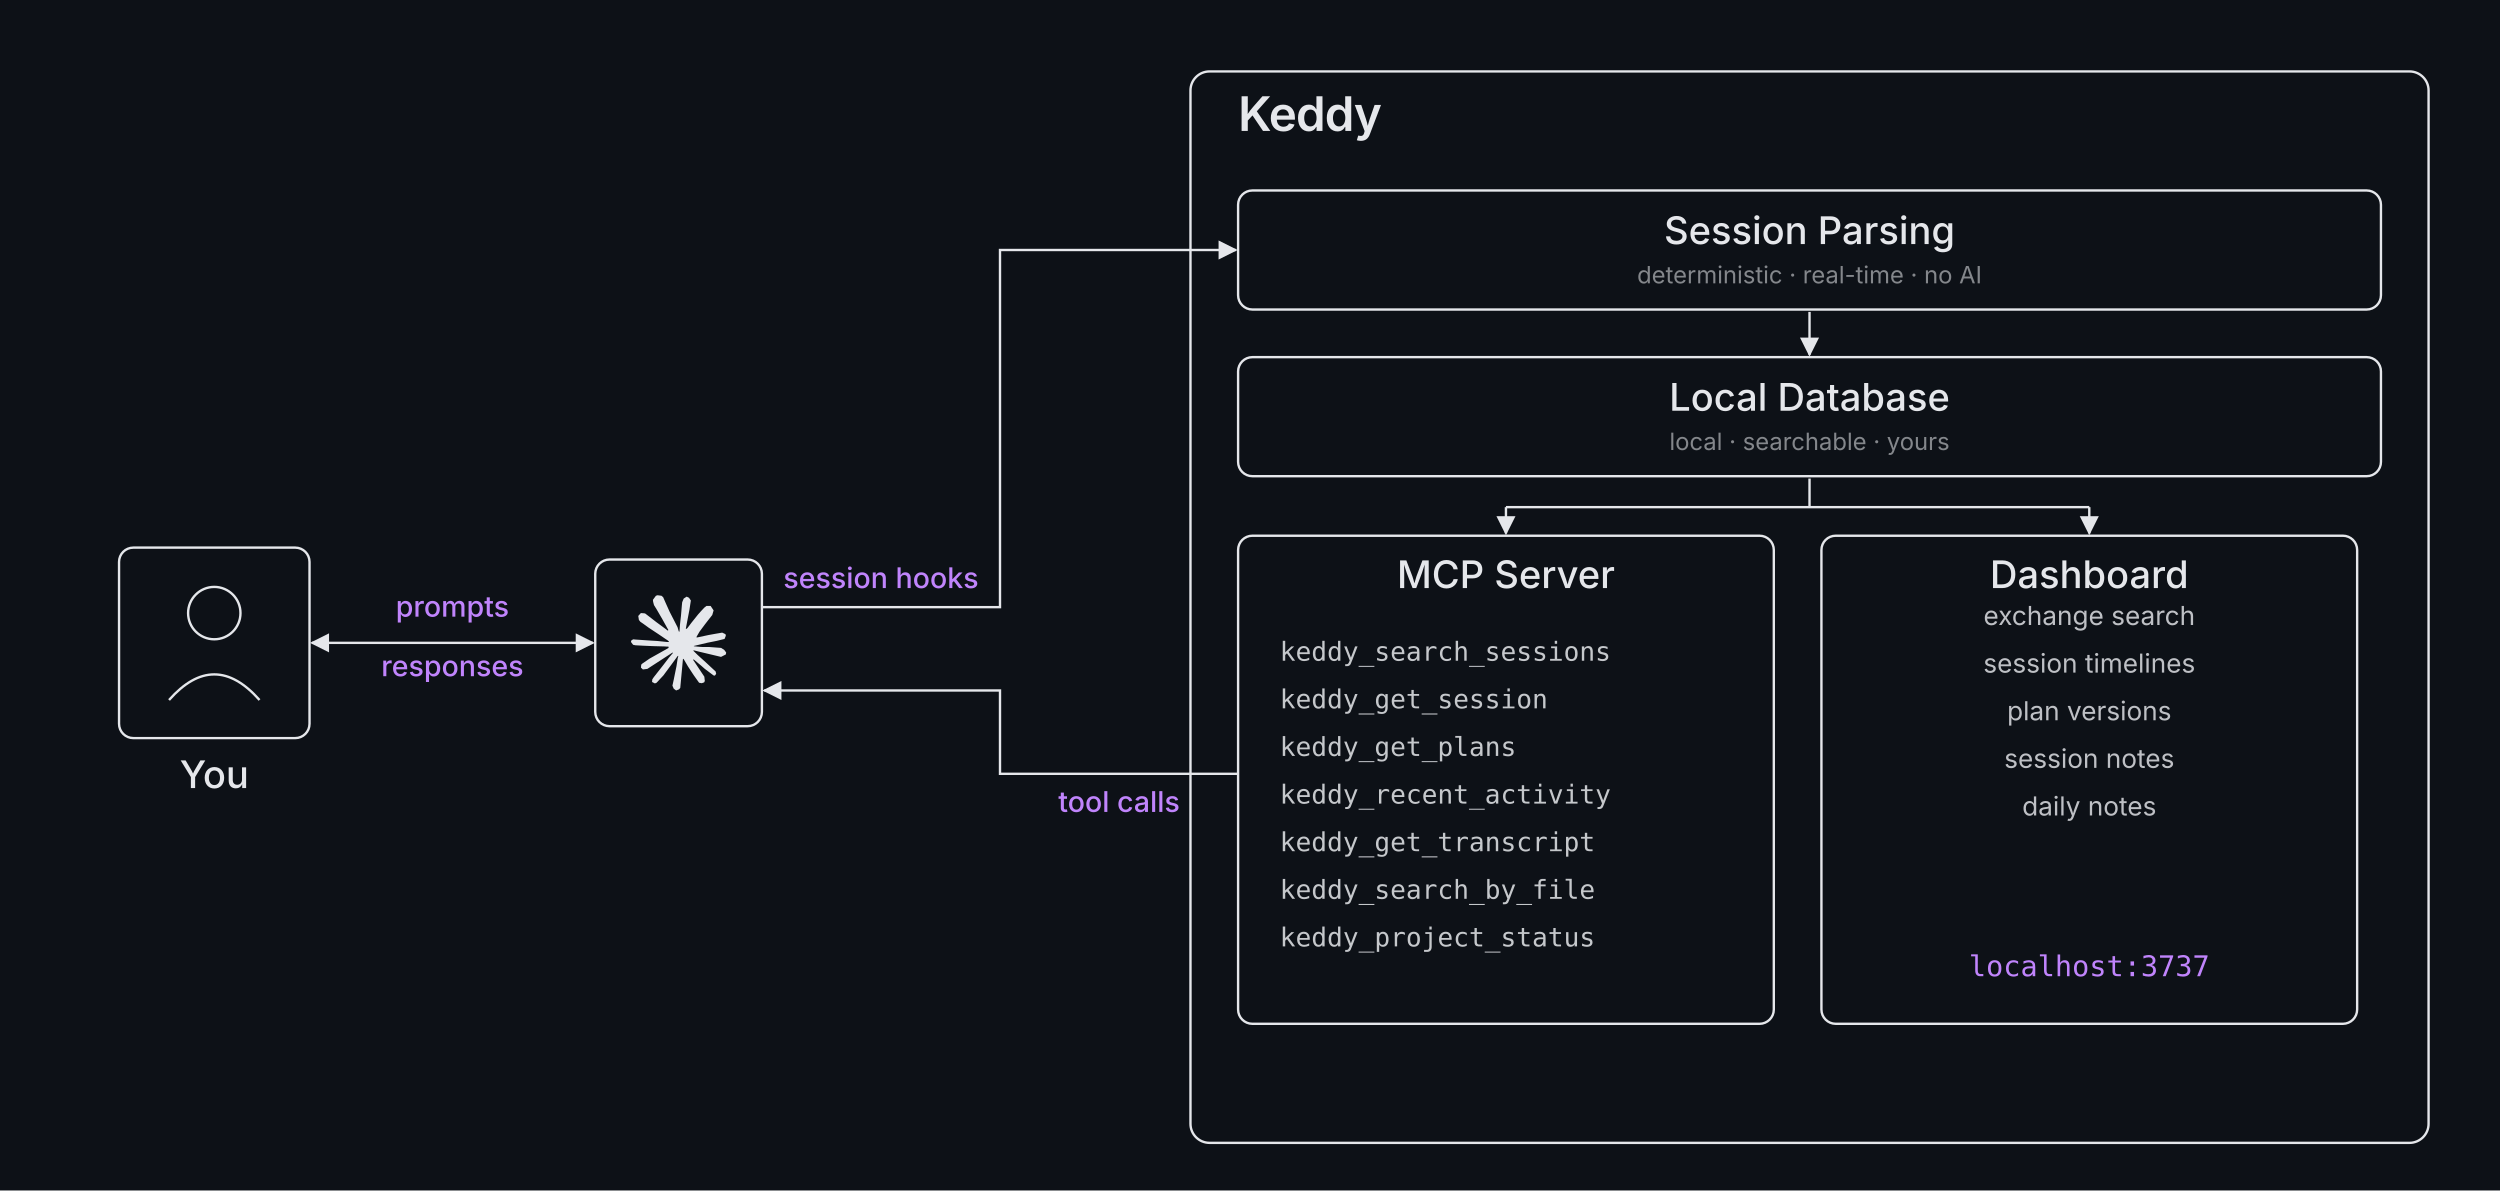
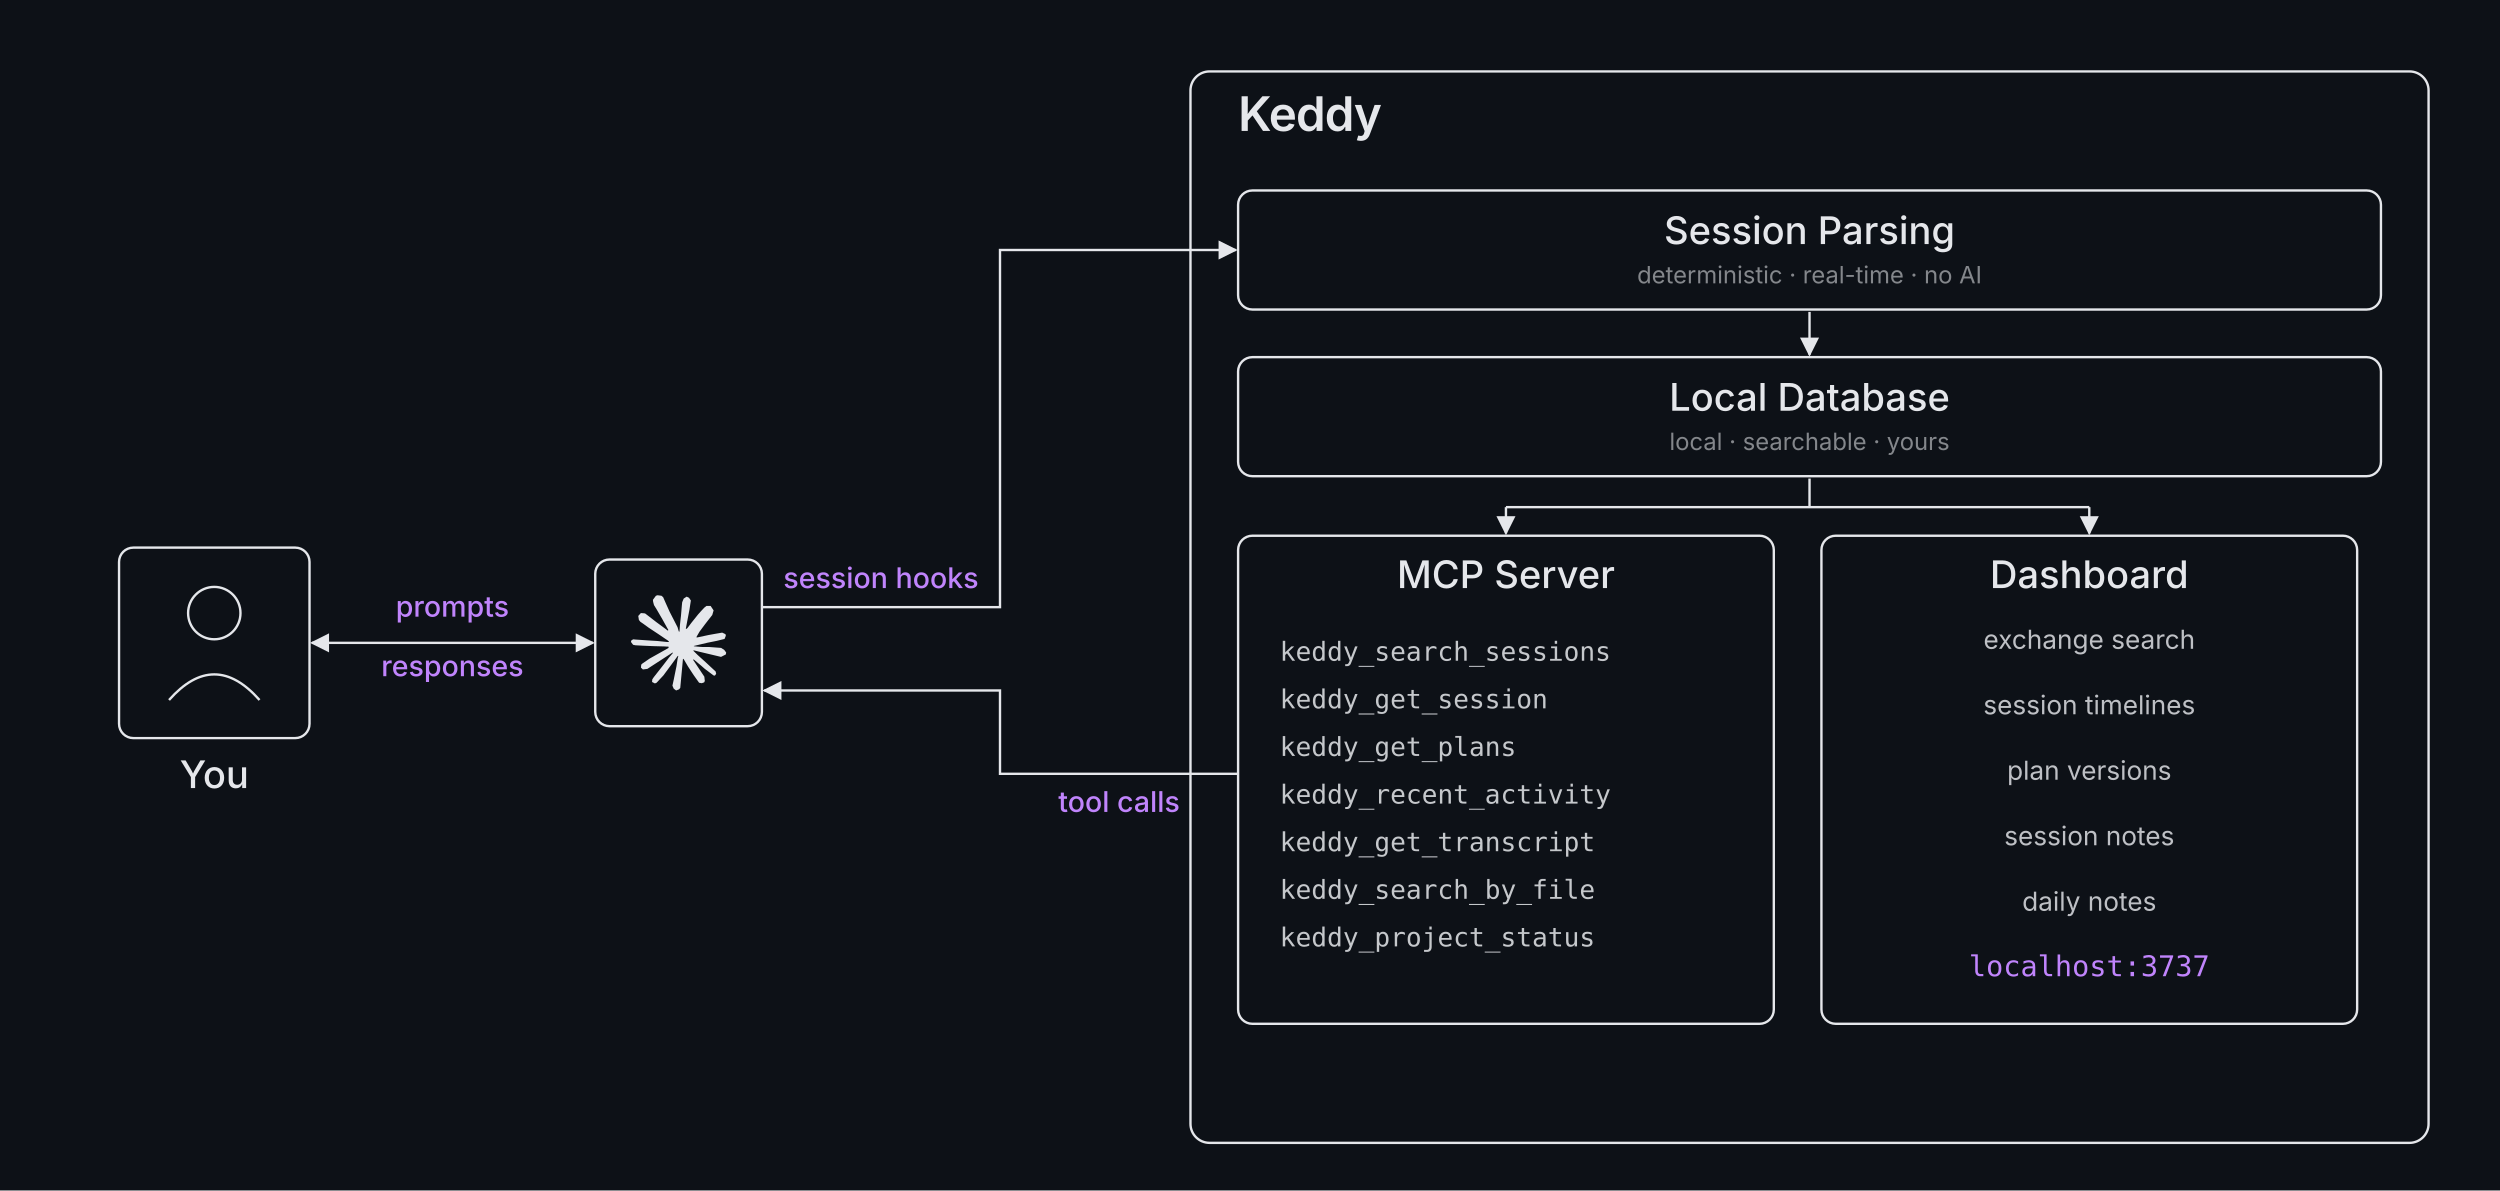
<svg xmlns="http://www.w3.org/2000/svg" viewBox="0 0 2100 1000" role="img" aria-label="Keddy architecture: You interact with Claude Code; Claude Code sends session hooks to Keddy's session reader, which writes to a local database. The database serves both MCP tools that Claude can call, and a dashboard you open in your browser.">
  <defs>
    <style>
      .bg { fill: #0d1117; }
      .box { fill: none; stroke: #e5e7eb; stroke-width: 2; }
      .label { font-family: -apple-system, BlinkMacSystemFont, "Inter", "Helvetica Neue", Arial, sans-serif; fill: #e5e7eb; }
      .label-box { font-size: 32px; font-weight: 500; }
      .label-sub { font-size: 20px; font-weight: 400; opacity: 0.55; }
      .label-title { font-size: 40px; font-weight: 600; letter-spacing: -0.02em; }
      .label-arrow { font-family: -apple-system, BlinkMacSystemFont, "Inter", "Helvetica Neue", Arial, sans-serif; font-size: 24px; font-weight: 500; fill: #c084fc; }
      .tool-list { font-family: ui-monospace, "SF Mono", Menlo, Consolas, monospace; font-size: 22px; fill: #e5e7eb; opacity: 0.85; }
      .capability-list { font-family: -apple-system, BlinkMacSystemFont, "Inter", "Helvetica Neue", Arial, sans-serif; font-size: 22px; fill: #e5e7eb; opacity: 0.82; }
      .arrow { stroke: #e5e7eb; stroke-width: 2; fill: none; }
    </style>
    <marker id="arrowhead" viewBox="0 0 10 10" refX="9" refY="5" markerWidth="8" markerHeight="8" orient="auto-start-reverse">
      <path d="M 0 0 L 10 5 L 0 10 z" fill="#e5e7eb" />
    </marker>
  </defs>
  <rect x="0" y="0" width="2100" height="1000" class="bg" />
  <rect x="100" y="460" width="160" height="160" rx="12" class="box" />
  <circle cx="180" cy="515" r="22" fill="none" stroke="#e5e7eb" stroke-width="2" />
  <path d="M 142 588 Q 180 545 218 588" fill="none" stroke="#e5e7eb" stroke-width="2" />
  <text x="180" y="662" text-anchor="middle" class="label label-box">You</text>
  <line x1="262" y1="540" x2="498" y2="540" class="arrow" marker-end="url(#arrowhead)" marker-start="url(#arrowhead)" />
  <text x="380" y="518" text-anchor="middle" class="label-arrow">prompts</text>
  <text x="380" y="568" text-anchor="middle" class="label-arrow">responses</text>
  <rect x="500" y="470" width="140" height="140" rx="12" class="box" />
  <svg x="530" y="500" width="80" height="80" viewBox="0 0 24 24">
    <path fill="#e5e7eb" d="m4.714 15.956 4.717-2.647.079-.231-.079-.128h-.231l-.789-.049-2.696-.073-2.337-.097-2.265-.121-.571-.121-.534-.704.055-.352.48-.322.686.061 1.518.103 2.277.158 1.651.097 2.447.255h.389l.055-.158-.134-.097-.103-.097L6.973 9.836l-2.55-1.688-1.336-.971-.723-.492-.364-.461-.158-1.008.656-.723.88.061.225.061.892.686 1.906 1.475 2.489 1.834.364.303.146-.103.018-.073-.164-.273-1.354-2.447-1.445-2.489-.643-1.032-.17-.619c-.061-.255-.103-.467-.103-.729L6.287.134 6.7 0l.996.134.419.364.619 1.415 1.002 2.228 1.554 3.03.455.898.243.832.091.255h.158v-.146l.128-1.706.237-2.095.231-2.696.079-.759.376-.911.747-.492.583.279.48.686-.067.443-.285 1.852-.559 2.902-.364 1.943h.212l.243-.243.984-1.305 1.651-2.064.729-.82.85-.905.546-.431h1.032l.759 1.129-.34 1.166-1.062 1.348-.88 1.141-1.263 1.7-.789 1.36.073.109.188-.018 2.853-.607 1.542-.279 1.84-.316.832.389.091.395-.328.807-1.967.486-2.307.461-3.436.814-.043.03.049.061 1.548.146.662.036h1.621l3.018.225.789.522.474.638-.079.486-1.214.619-1.639-.389-3.825-.911-1.311-.328h-.182v.109l1.093 1.069 2.003 1.809 2.507 2.331.128.577-.322.455-.34-.049-2.204-1.657-.85-.747-1.925-1.621h-.128v.17l.443.65 2.344 3.521.121 1.081-.17.352-.607.212-.668-.121-1.372-1.925L14.38 17.959l-1.141-1.943-.14.079-.674 7.255-.316.37-.729.279-.607-.461-.322-.747.322-1.475.389-1.925.316-1.53.285-1.9.17-.631-.012-.043-.14.018-1.433 1.967-2.18 2.945-1.724 1.846-.413.164-.716-.37.067-.662.401-.589 2.386-3.036 1.439-1.882.929-1.087-.006-.158h-.055l-6.338 4.116-1.129.146-.486-.455.061-.747.231-.243 1.906-1.311Z" />
  </svg>
  <path d="M 640 510 L 840 510 L 840 210 L 1038 210" class="arrow" marker-end="url(#arrowhead)" />
  <text x="740" y="494" text-anchor="middle" class="label-arrow">session hooks</text>
  <path d="M 1040 650 L 840 650 L 840 580 L 642 580" class="arrow" marker-end="url(#arrowhead)" />
  <text x="940" y="682" text-anchor="middle" class="label-arrow">tool calls</text>
  <rect x="1000" y="60" width="1040" height="900" rx="16" class="box" />
  <text x="1040" y="110" class="label label-title">Keddy</text>
  <rect x="1040" y="160" width="960" height="100" rx="12" class="box" />
  <text x="1520" y="205" text-anchor="middle" class="label label-box">Session Parsing</text>
  <text x="1520" y="238" text-anchor="middle" class="label label-sub">deterministic · real-time · no AI</text>
  <line x1="1520" y1="262" x2="1520" y2="298" class="arrow" marker-end="url(#arrowhead)" />
  <rect x="1040" y="300" width="960" height="100" rx="12" class="box" />
  <text x="1520" y="345" text-anchor="middle" class="label label-box">Local Database</text>
  <text x="1520" y="378" text-anchor="middle" class="label label-sub">local · searchable · yours</text>
  <line x1="1520" y1="402" x2="1520" y2="426" class="arrow" />
  <line x1="1265" y1="426" x2="1755" y2="426" class="arrow" />
  <line x1="1265" y1="426" x2="1265" y2="448" class="arrow" marker-end="url(#arrowhead)" />
  <line x1="1755" y1="426" x2="1755" y2="448" class="arrow" marker-end="url(#arrowhead)" />
  <rect x="1040" y="450" width="450" height="410" rx="12" class="box" />
  <text x="1265" y="494" text-anchor="middle" class="label label-box">MCP Server</text>
  <g class="tool-list">
    <text x="1075" y="555">keddy_search_sessions</text>
    <text x="1075" y="595">keddy_get_session</text>
    <text x="1075" y="635">keddy_get_plans</text>
    <text x="1075" y="675">keddy_recent_activity</text>
    <text x="1075" y="715">keddy_get_transcript</text>
    <text x="1075" y="755">keddy_search_by_file</text>
    <text x="1075" y="795">keddy_project_status</text>
  </g>
  <rect x="1530" y="450" width="450" height="410" rx="12" class="box" />
  <text x="1755" y="494" text-anchor="middle" class="label label-box">Dashboard</text>
  <g class="capability-list">
-     <text x="1755" y="525" text-anchor="middle">exchange search</text>
-     <text x="1755" y="565" text-anchor="middle">session timelines</text>
-     <text x="1755" y="605" text-anchor="middle">plan versions</text>
-     <text x="1755" y="645" text-anchor="middle">session notes</text>
-     <text x="1755" y="685" text-anchor="middle">daily notes</text>
+     <text x="1755" y="545" text-anchor="middle">exchange search</text>
+     <text x="1755" y="600" text-anchor="middle">session timelines</text>
+     <text x="1755" y="655" text-anchor="middle">plan versions</text>
+     <text x="1755" y="710" text-anchor="middle">session notes</text>
+     <text x="1755" y="765" text-anchor="middle">daily notes</text>
  </g>
  <text x="1755" y="820" text-anchor="middle" class="label-arrow" style="font-family: ui-monospace, 'SF Mono', Menlo, Consolas, monospace;">localhost:3737</text>
</svg>
